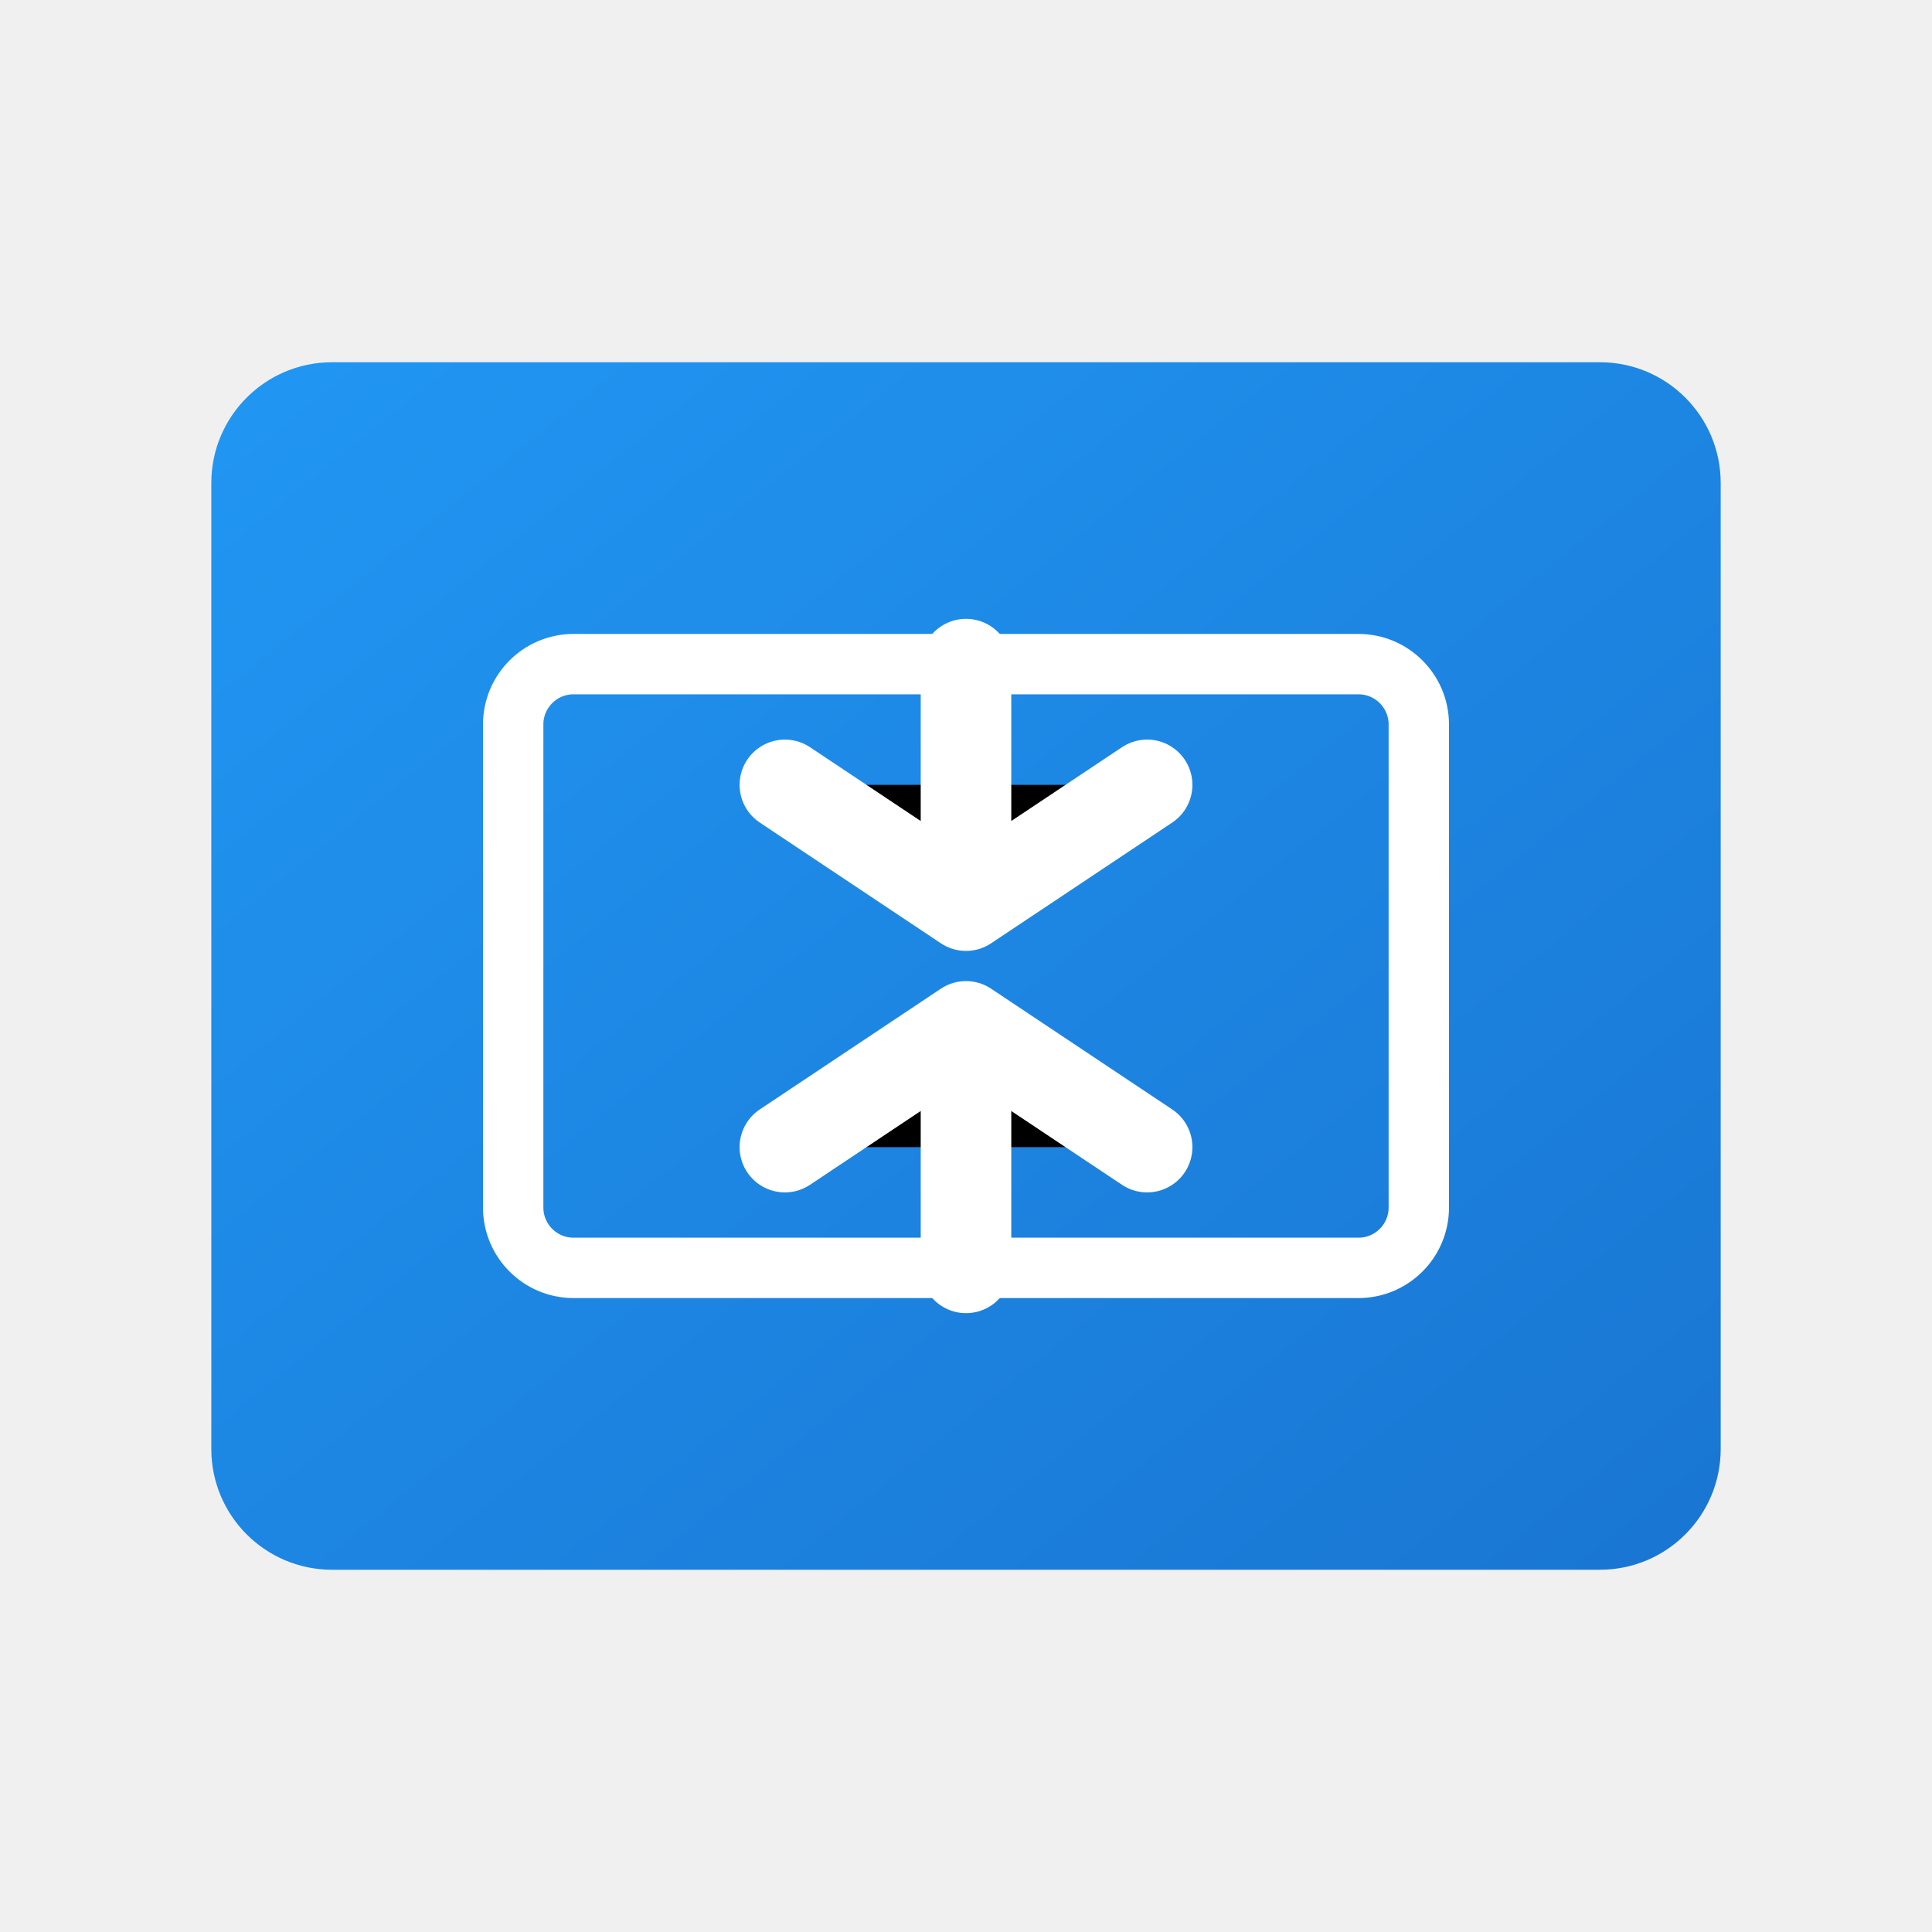
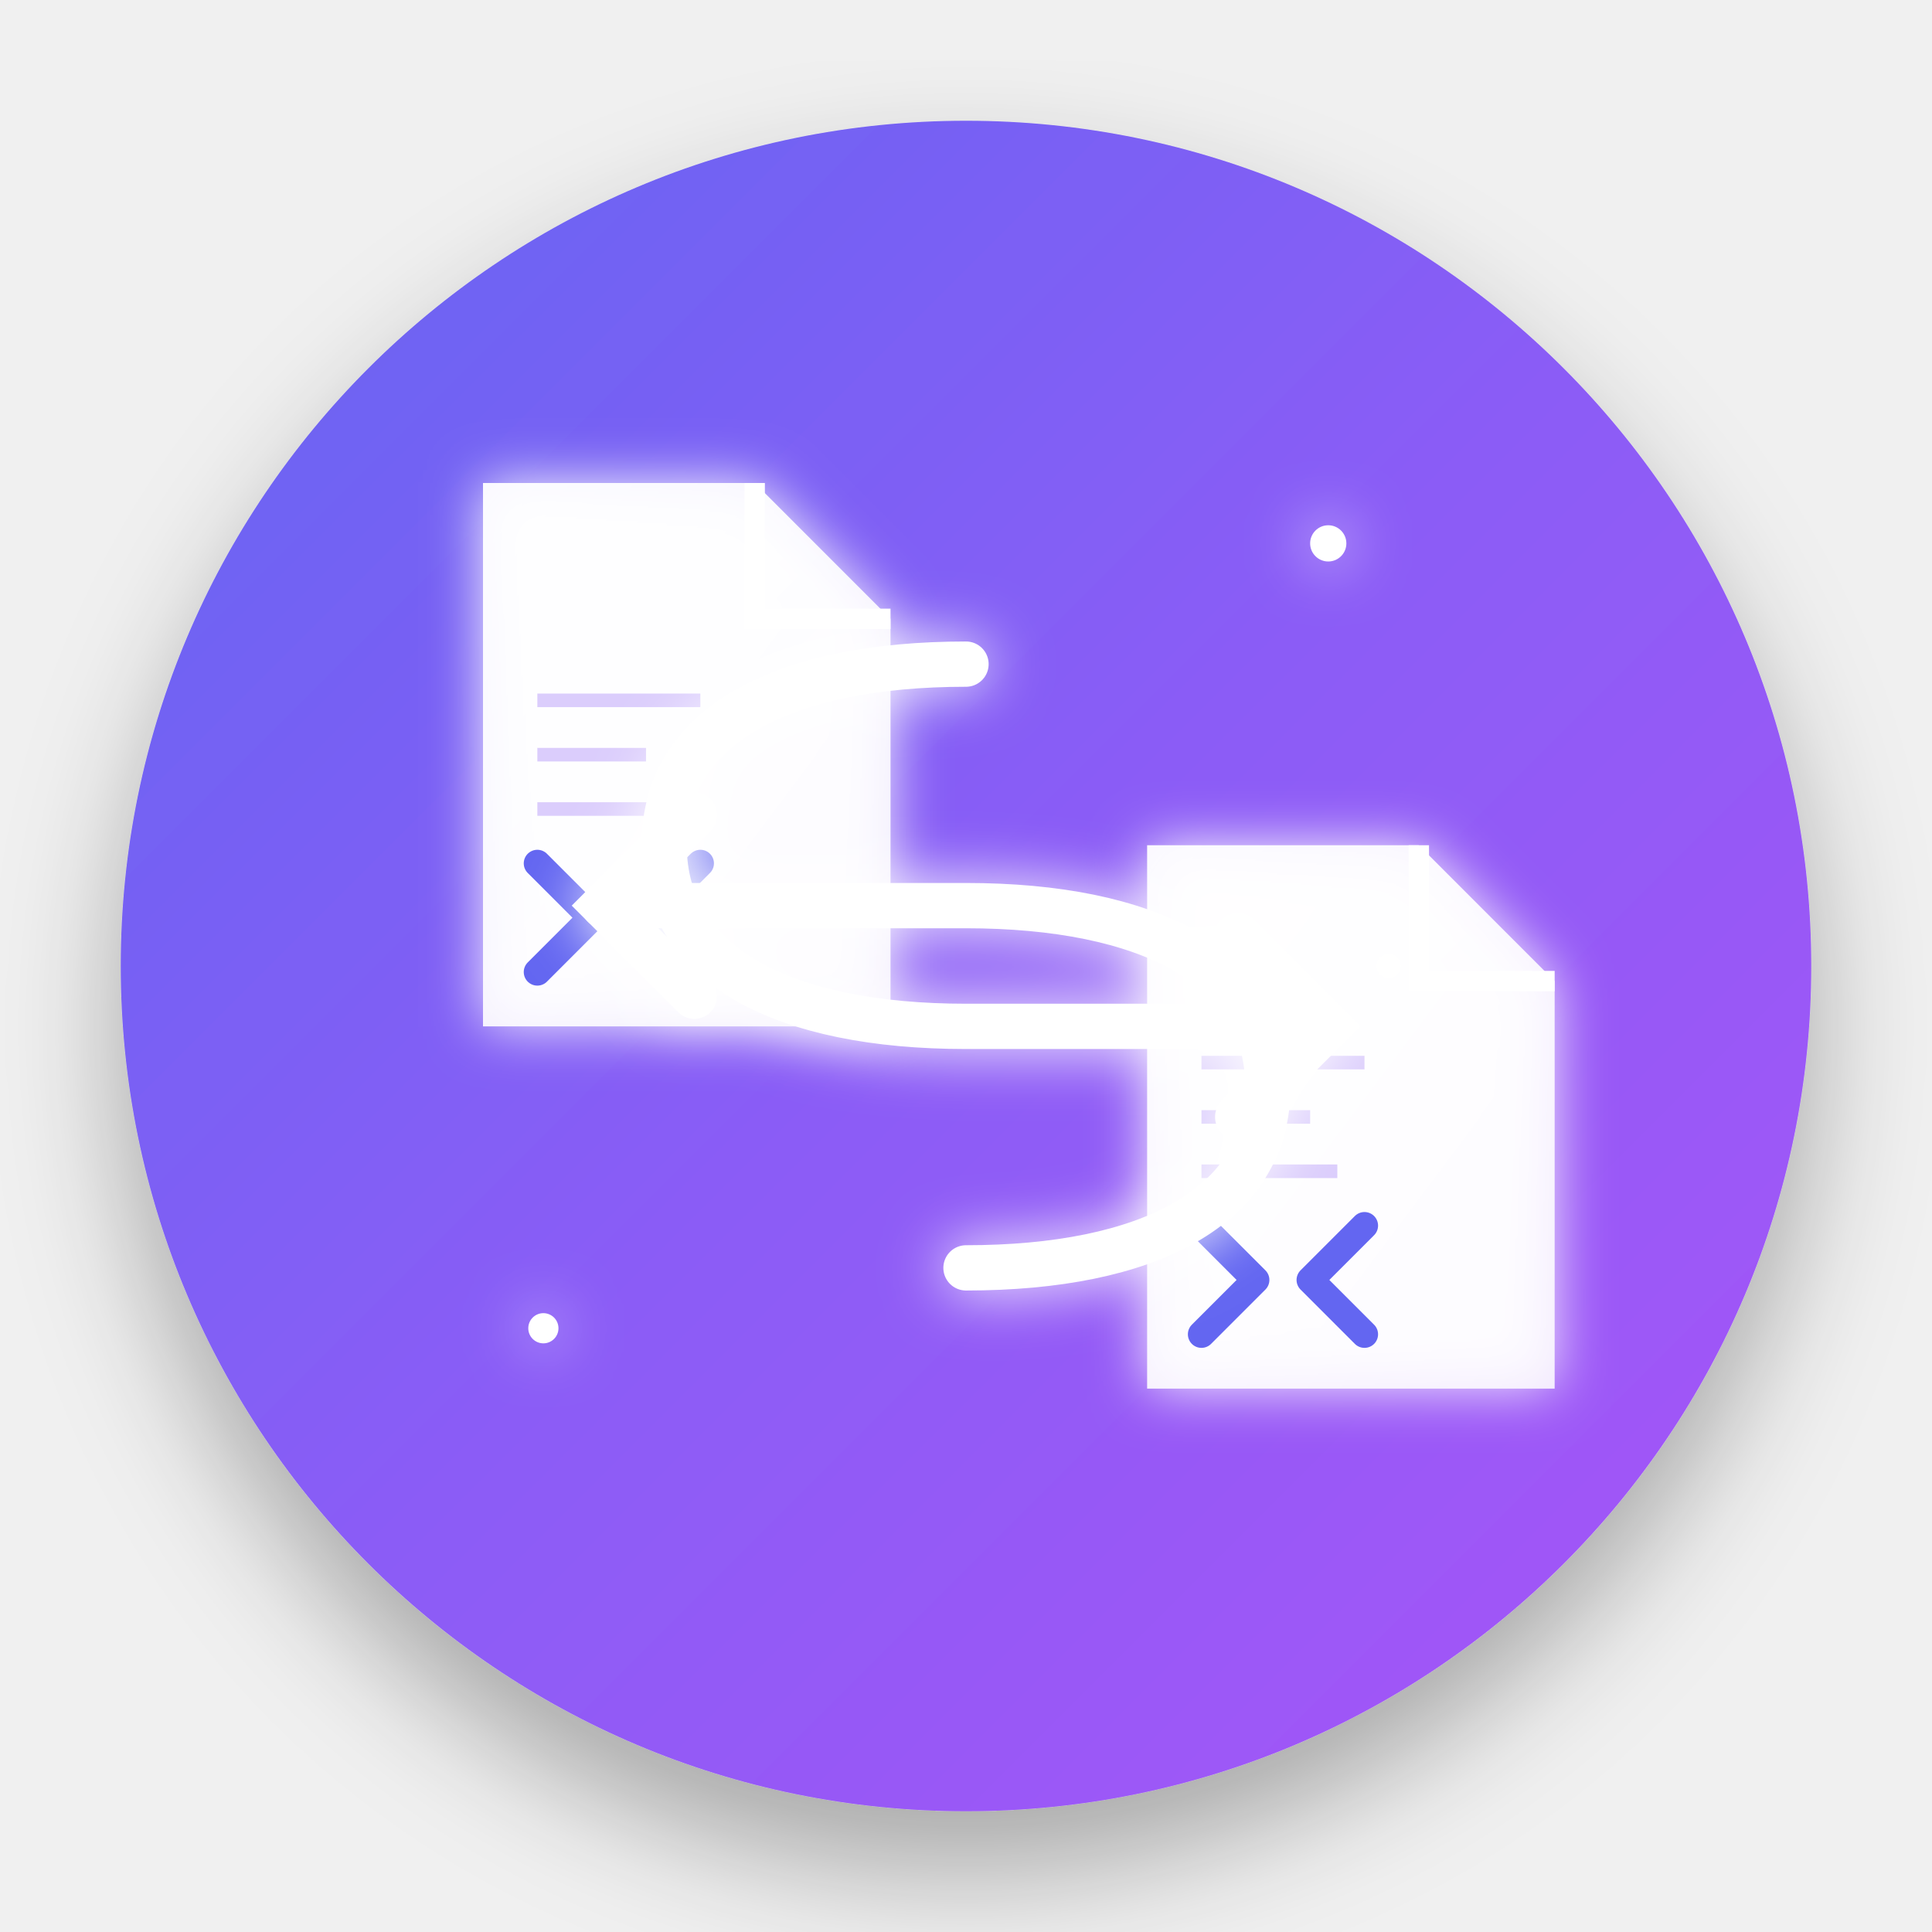
<svg xmlns="http://www.w3.org/2000/svg" width="128" height="128" viewBox="0 0 128 128">
  <defs>
-     <linearGradient id="grad1" x1="0%" y1="0%" x2="100%" y2="100%">
-       <stop offset="0%" style="stop-color:#2196F3;stop-opacity:1" />
-       <stop offset="100%" style="stop-color:#1976D2;stop-opacity:1" />
+     <linearGradient id="primaryGradient" x1="0%" y1="0%" x2="100%" y2="100%">
+       <stop offset="0%" style="stop-color:#6366F1;stop-opacity:1" />
+       <stop offset="50%" style="stop-color:#8B5CF6;stop-opacity:1" />
+       <stop offset="100%" style="stop-color:#A855F7;stop-opacity:1" />
    </linearGradient>
+     <linearGradient id="fileGradient" x1="0%" y1="0%" x2="100%" y2="100%">
+       <stop offset="0%" style="stop-color:#FFFFFF;stop-opacity:0.95" />
+       <stop offset="100%" style="stop-color:#FFFFFF;stop-opacity:0.85" />
+     </linearGradient>
+     <linearGradient id="cornerGradient" x1="0%" y1="0%" x2="100%" y2="100%">
+       <stop offset="0%" style="stop-color:#FFFFFF;stop-opacity:0.4" />
+       <stop offset="100%" style="stop-color:#FFFFFF;stop-opacity:0.1" />
+     </linearGradient>
+     <filter id="glow" x="-50%" y="-50%" width="200%" height="200%">
+       <feGaussianBlur in="SourceGraphic" stdDeviation="2" result="blur" />
+       <feComposite in="blur" in2="SourceGraphic" operator="over" />
+     </filter>
+     <filter id="shadow" x="-20%" y="-20%" width="140%" height="140%">
+       <feGaussianBlur in="SourceAlpha" stdDeviation="4" />
+       <feOffset dx="0" dy="4" />
+       <feComponentTransfer>
+         <feFuncA type="linear" slope="0.3" />
+       </feComponentTransfer>
+       <feMerge>
+         <feMergeNode />
+         <feMergeNode in="SourceGraphic" />
+       </feMerge>
+     </filter>
+     <pattern id="fileLines" width="20" height="4" patternUnits="userSpaceOnUse">
+       <rect width="12" height="1" fill="#FFFFFF" opacity="0.5" />
+     </pattern>
+     <pattern id="codePattern" width="20" height="12" patternUnits="userSpaceOnUse">
+       <text x="2" y="8" fill="#FFFFFF" opacity="0.6" font-family="monospace" font-size="8">{}</text>
+       <text x="10" y="8" fill="#FFFFFF" opacity="0.4" font-family="monospace" font-size="8">()</text>
+     </pattern>
  </defs>
-   <rect x="14" y="24" width="100" height="80" rx="8" fill="url(#grad1)" />
-   <path d="M64 44v16M52 52l12 8 12-8M64 84v-16M52 76l12-8 12 8" stroke="white" stroke-width="6" stroke-linecap="round" stroke-linejoin="round" />
-   <rect x="34" y="44" width="60" height="40" rx="4" fill="none" stroke="white" stroke-width="4" />
+   <circle cx="64" cy="64" r="56" fill="url(#primaryGradient)" filter="url(#shadow)" />
+   <g>
+     <g transform="translate(32, 32) scale(0.9)">
+       <path d="M0 0h20l10 10v30H0V0z" fill="url(#fileGradient)" filter="url(#glow)" />
+       <path d="M20 0v10h10L20 0z" fill="url(#cornerGradient)" />
+       <path d="M20 0v10h10" fill="none" stroke="#FFFFFF" stroke-width="1.5" />
+       <path d="M4 16h12M4 20h8M4 24h10" stroke="#8B5CF6" stroke-width="1" opacity="0.3" />
+       <path d="M4 28l4 4-4 4M16 28l-4 4 4 4" stroke="#6366F1" stroke-width="2" stroke-linecap="round" stroke-linejoin="round" fill="none" />
+     </g>
+     <g transform="translate(76, 56) scale(0.9)">
+       <path d="M0 0h20l10 10v30H0V0z" fill="url(#fileGradient)" filter="url(#glow)" />
+       <path d="M20 0v10h10L20 0z" fill="url(#cornerGradient)" />
+       <path d="M20 0v10h10" fill="none" stroke="#FFFFFF" stroke-width="1.5" />
+       <path d="M4 16h12M4 20h8M4 24h10" stroke="#8B5CF6" stroke-width="1" opacity="0.3" />
+       <path d="M4 28l4 4-4 4M16 28l-4 4 4 4" stroke="#6366F1" stroke-width="2" stroke-linecap="round" stroke-linejoin="round" fill="none" />
+     </g>
+   </g>
+   <g fill="none" stroke="#FFFFFF" stroke-width="3" stroke-linecap="round" filter="url(#glow)">
+     <path d="M64 44c-12 0-20 4-20 12s8 12 20 12h24" stroke-width="3">
+       <animate attributeName="opacity" values="0.9;0.6;0.9" dur="2s" repeatCount="indefinite" />
+     </path>
+     <path d="M82 62l6 6-6 6" stroke-width="3">
+       <animate attributeName="opacity" values="0.9;0.6;0.9" dur="2s" repeatCount="indefinite" />
+     </path>
+     <path d="M64 84c12 0 20-4 20-12s-8-12-20-12H40" stroke-width="3">
+       <animate attributeName="opacity" values="0.6;0.9;0.6" dur="2s" repeatCount="indefinite" />
+     </path>
+     <path d="M46 54l-6 6 6 6" stroke-width="3">
+       <animate attributeName="opacity" values="0.6;0.9;0.6" dur="2s" repeatCount="indefinite" />
+     </path>
+   </g>
+   <g class="particles" filter="url(#glow)">
+     <circle cx="88" cy="36" r="1.2" fill="#FFFFFF">
+       <animate attributeName="opacity" values="0.8;0.3;0.8" dur="3s" repeatCount="indefinite" />
+     </circle>
+     <circle cx="36" cy="88" r="1" fill="#FFFFFF">
+       <animate attributeName="opacity" values="0.3;0.8;0.3" dur="3s" repeatCount="indefinite" />
+     </circle>
+     <circle cx="92" cy="64" r="0.8" fill="#FFFFFF">
+       <animate attributeName="opacity" values="0.5;0.2;0.5" dur="4s" repeatCount="indefinite" />
+     </circle>
+   </g>
</svg>
